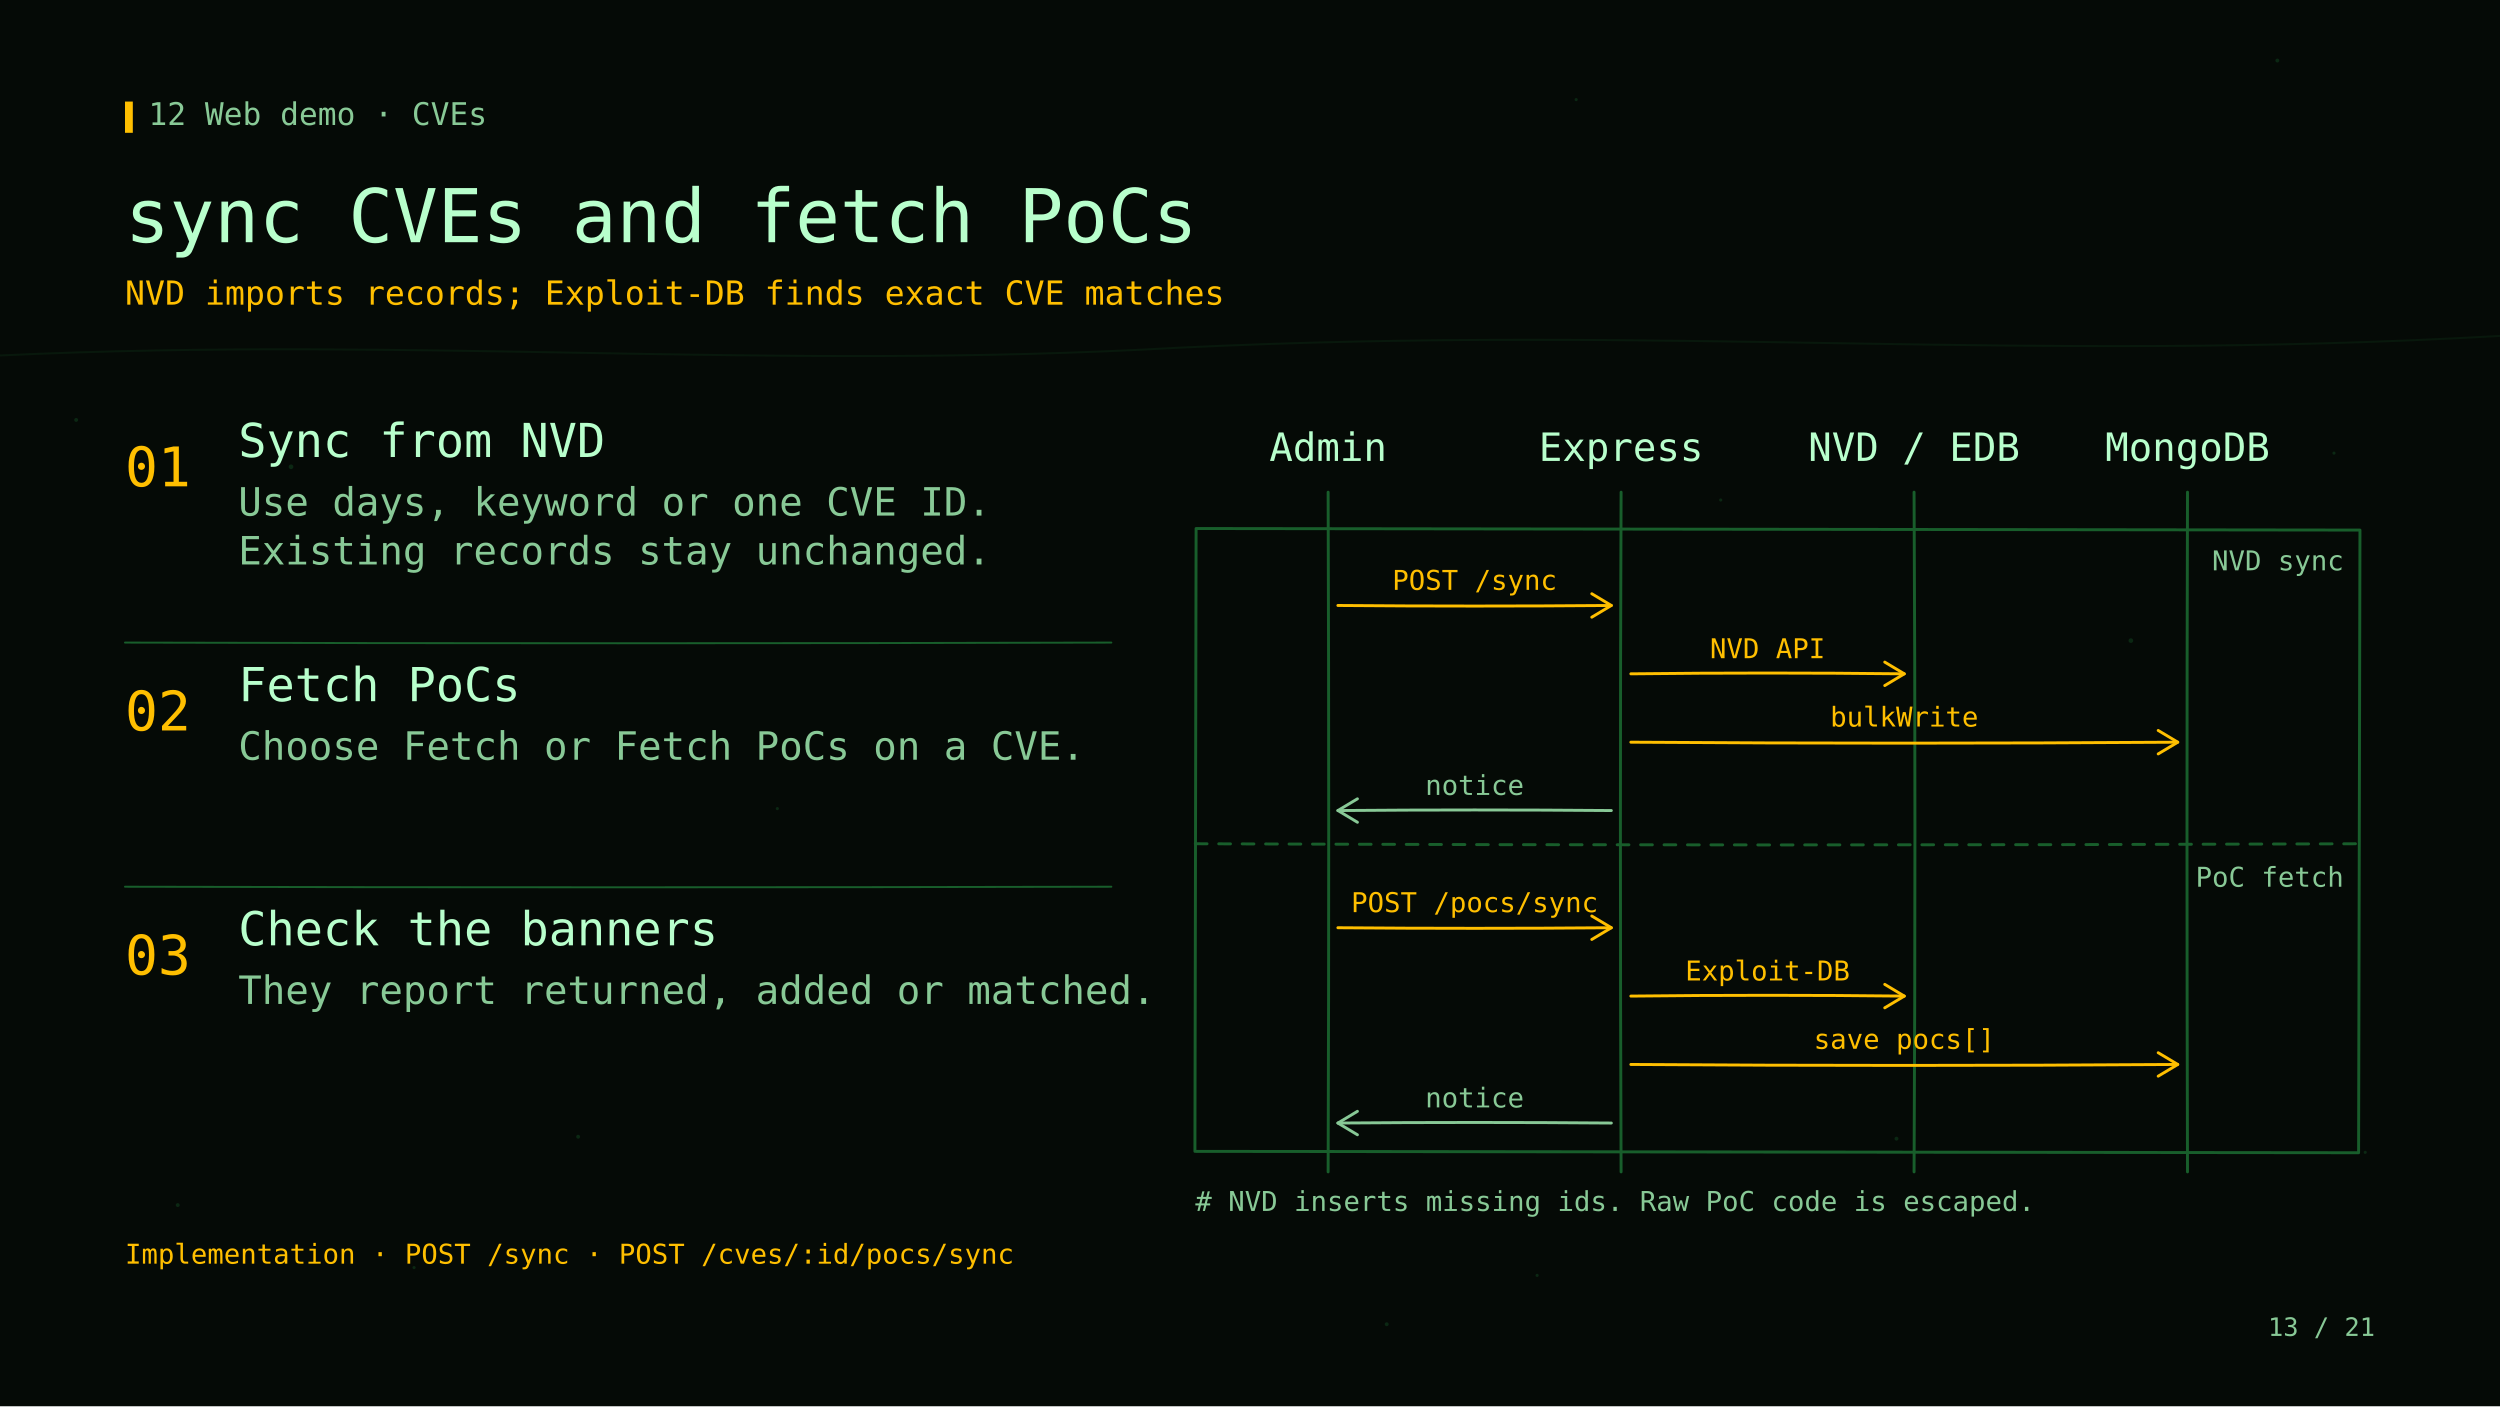
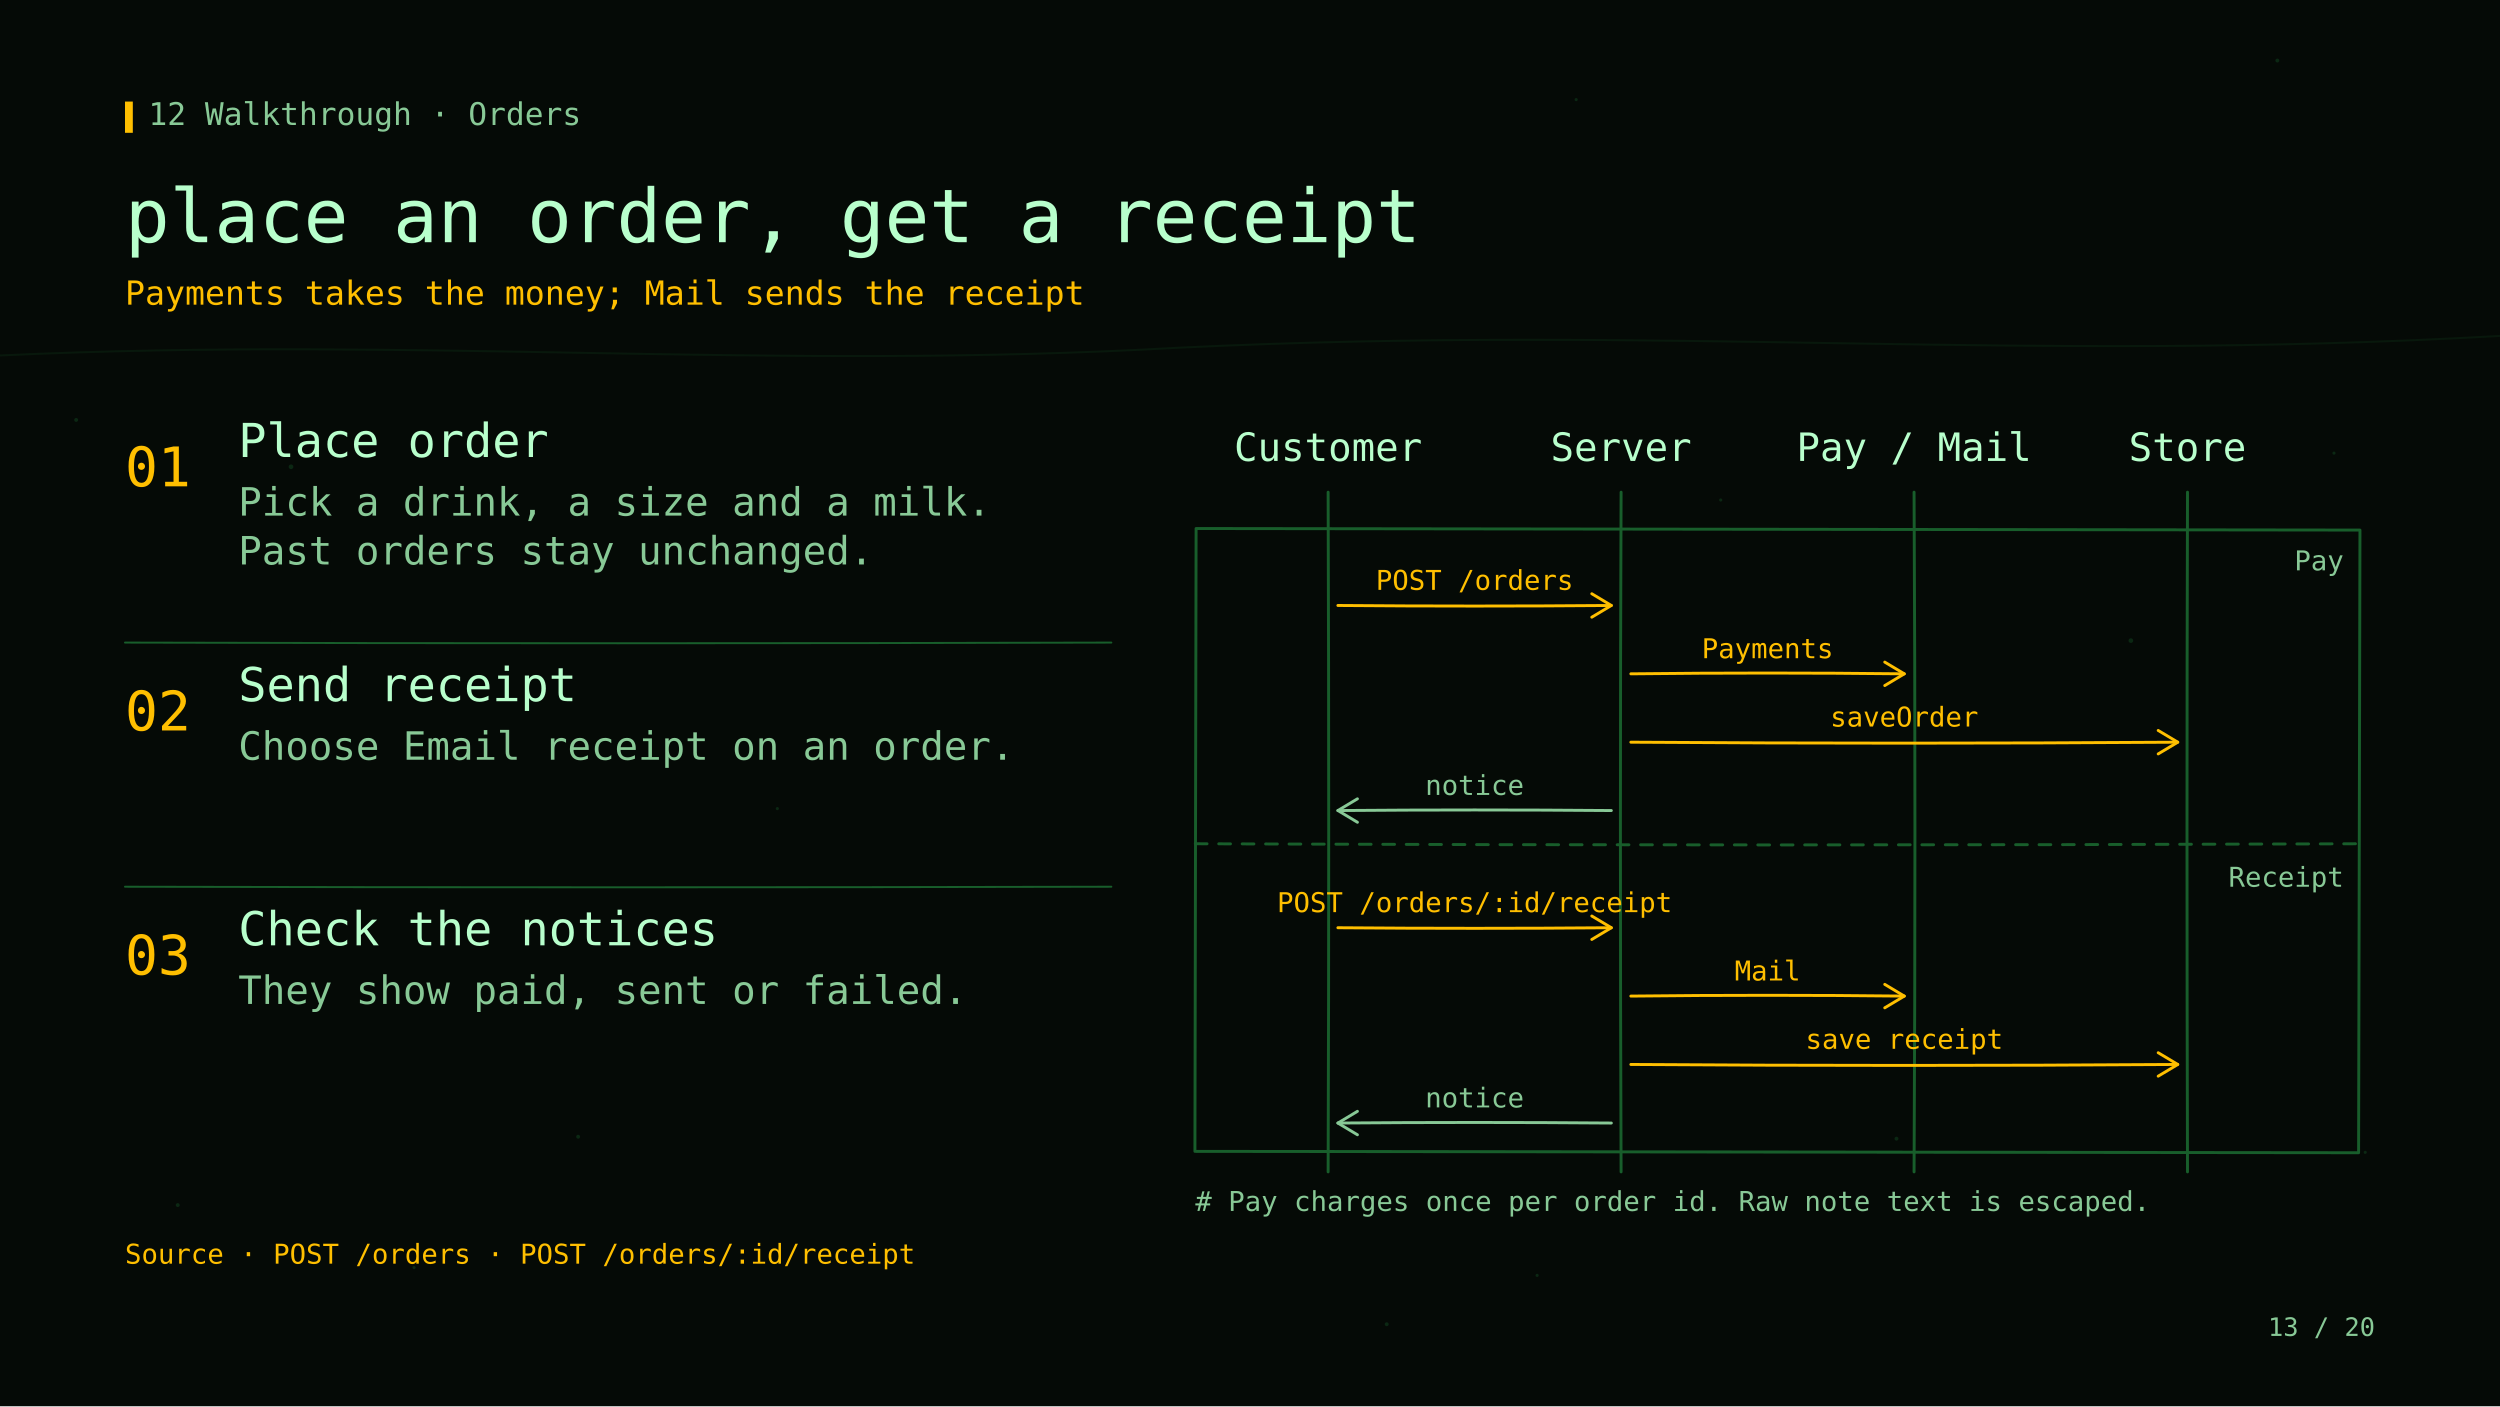
<svg xmlns="http://www.w3.org/2000/svg" viewBox="0 0 1280 720" width="1280" height="720" font-family="Pixelify Sans, ui-monospace, monospace" data-pptx-page-role="content">
  <rect id="bg" data-pptx-role="background" x="0" y="0" width="1280" height="720" fill="#050A06" />
  <g id="paper-grain" data-pptx-role="decoration" data-pptx-bounds="0 0 1280 720" fill="#185E2B" fill-opacity="0.35">
    <circle cx="1166" cy="31" r="1" />
    <circle cx="1091" cy="328" r="1.2" />
    <circle cx="881" cy="256" r="0.8" />
    <circle cx="787" cy="653" r="0.8" />
    <circle cx="710" cy="678" r="1" />
    <circle cx="1195" cy="232" r="0.8" />
    <circle cx="1211" cy="590" r="0.8" />
    <circle cx="807" cy="51" r="0.8" />
    <circle cx="212" cy="649" r="0.8" />
    <circle cx="398" cy="414" r="0.8" />
    <circle cx="149" cy="239" r="1.2" />
    <circle cx="296" cy="582" r="1" />
    <circle cx="91" cy="617" r="1" />
    <circle cx="39" cy="215" r="1" />
    <circle cx="971" cy="583" r="1" />
    <path d="M 0 182 C 214 172 394 190 604 178 C 854 166 1032 186 1280 172" fill="none" stroke="#185E2B" stroke-opacity="0.18" stroke-width="1" />
  </g>
  <g id="header" data-pptx-bounds="64 50 631 112">
    <rect x="64" y="52" width="4" height="16" fill="#FFBF00" />
-     <text x="76" y="64" font-weight="400" font-size="16" fill="#88C996" text-anchor="start">12  Web demo · CVEs</text>
-     <text x="64" y="124" font-weight="400" font-size="38" fill="#B8FFCC" text-anchor="start">sync CVEs and fetch PoCs</text>
-     <text x="64" y="156" font-weight="400" font-size="17" fill="#FFBF00" text-anchor="start">NVD imports records; Exploit-DB finds exact CVE matches</text>
+     <text x="76" y="64" font-weight="400" font-size="16" fill="#88C996" text-anchor="start">12  Walkthrough · Orders</text>
+     <text x="64" y="124" font-weight="400" font-size="38" fill="#B8FFCC" text-anchor="start">place an order, get a receipt</text>
+     <text x="64" y="156" font-weight="400" font-size="17" fill="#FFBF00" text-anchor="start">Payments takes the money; Mail sends the receipt</text>
  </g>
  <g id="sync-steps" data-pptx-bounds="64 213 505 308">
    <text x="64" y="249" font-weight="400" font-size="28" fill="#FFBF00" text-anchor="start">01</text>
-     <text x="122" y="234" font-weight="400" font-size="24" fill="#B8FFCC" text-anchor="start">Sync from NVD</text>
-     <text x="122" y="264" font-weight="400" font-size="20" fill="#88C996" text-anchor="start">Use days, keyword or one CVE ID.</text>
-     <text x="122" y="289" font-weight="400" font-size="20" fill="#88C996" text-anchor="start">Existing records stay unchanged.</text>
+     <text x="122" y="234" font-weight="400" font-size="24" fill="#B8FFCC" text-anchor="start">Place order</text>
+     <text x="122" y="264" font-weight="400" font-size="20" fill="#88C996" text-anchor="start">Pick a drink, a size and a milk.</text>
+     <text x="122" y="289" font-weight="400" font-size="20" fill="#88C996" text-anchor="start">Past orders stay unchanged.</text>
    <path d="M 64 329 Q 316.5 329.7 569 329" fill="none" stroke-linecap="round" stroke="#185E2B" stroke-width="1" />
    <text x="64" y="374" font-weight="400" font-size="28" fill="#FFBF00" text-anchor="start">02</text>
-     <text x="122" y="359" font-weight="400" font-size="24" fill="#B8FFCC" text-anchor="start">Fetch PoCs</text>
-     <text x="122" y="389" font-weight="400" font-size="20" fill="#88C996" text-anchor="start">Choose Fetch or Fetch PoCs on a CVE.</text>
+     <text x="122" y="359" font-weight="400" font-size="24" fill="#B8FFCC" text-anchor="start">Send receipt</text>
+     <text x="122" y="389" font-weight="400" font-size="20" fill="#88C996" text-anchor="start">Choose Email receipt on an order.</text>
    <path d="M 64 454 Q 316.5 454.6 569 454" fill="none" stroke-linecap="round" stroke="#185E2B" stroke-width="1" />
    <text x="64" y="499" font-weight="400" font-size="28" fill="#FFBF00" text-anchor="start">03</text>
-     <text x="122" y="484" font-weight="400" font-size="24" fill="#B8FFCC" text-anchor="start">Check the banners</text>
-     <text x="122" y="514" font-weight="400" font-size="20" fill="#88C996" text-anchor="start">They report returned, added or matched.</text>
+     <text x="122" y="484" font-weight="400" font-size="24" fill="#B8FFCC" text-anchor="start">Check the notices</text>
+     <text x="122" y="514" font-weight="400" font-size="20" fill="#88C996" text-anchor="start">They show paid, sent or failed.</text>
  </g>
  <g id="sync-flow" data-pptx-bounds="603 198 613 432">
-     <text x="680" y="236" font-size="20" fill="#B8FFCC" text-anchor="middle">Admin</text>
+     <text x="680" y="236" font-size="20" fill="#B8FFCC" text-anchor="middle">Customer</text>
    <path d="M 680 252 Q 680.6 426 680 600" fill="none" stroke-linecap="round" stroke="#185E2B" stroke-width="1.5" />
-     <text x="830" y="236" font-size="20" fill="#B8FFCC" text-anchor="middle">Express</text>
+     <text x="830" y="236" font-size="20" fill="#B8FFCC" text-anchor="middle">Server</text>
    <path d="M 830 252 Q 829.3 426 830 600" fill="none" stroke-linecap="round" stroke="#185E2B" stroke-width="1.5" />
-     <text x="980" y="236" font-size="20" fill="#B8FFCC" text-anchor="middle">NVD / EDB</text>
+     <text x="980" y="236" font-size="20" fill="#B8FFCC" text-anchor="middle">Pay / Mail</text>
    <path d="M 980 252 Q 980.9 426 980 600" fill="none" stroke-linecap="round" stroke="#185E2B" stroke-width="1.5" />
-     <text x="1120" y="236" font-size="20" fill="#B8FFCC" text-anchor="middle">MongoDB</text>
+     <text x="1120" y="236" font-size="20" fill="#B8FFCC" text-anchor="middle">Store</text>
    <path d="M 1120 252 Q 1119.5 426 1120 600" fill="none" stroke-linecap="round" stroke="#185E2B" stroke-width="1.5" />
    <path d="M 612.4 270.6 L 1208.3 271.4 L 1207.6 590.2 L 611.8 589.5 Z" stroke-linejoin="round" fill="none" stroke="#185E2B" stroke-width="1.5" />
    <path d="M 612 432 Q 910 433.2 1208 432" fill="none" stroke-linecap="round" stroke="#185E2B" stroke-width="1.5" stroke-dasharray="6 6" />
-     <text x="1200" y="292" font-size="14" fill="#88C996" text-anchor="end">NVD sync</text>
-     <text x="1200" y="454" font-size="14" fill="#88C996" text-anchor="end">PoC fetch</text>
+     <text x="1200" y="292" font-size="14" fill="#88C996" text-anchor="end">Pay</text>
+     <text x="1200" y="454" font-size="14" fill="#88C996" text-anchor="end">Receipt</text>
    <path d="M 685 310 Q 755 310.6 825 310" fill="none" stroke-linecap="round" stroke="#FFBF00" stroke-width="1.5" />
    <path d="M 815 304 L 825 310 L 815 316" fill="none" stroke-linecap="round" stroke-linejoin="round" stroke="#FFBF00" stroke-width="1.5" />
-     <text x="755" y="302" font-family="Share Tech Mono, ui-monospace, monospace" font-size="14" fill="#FFBF00" text-anchor="middle">POST /sync</text>
+     <text x="755" y="302" font-family="Share Tech Mono, ui-monospace, monospace" font-size="14" fill="#FFBF00" text-anchor="middle">POST /orders</text>
    <path d="M 835 345 Q 905 344.2 975 345" fill="none" stroke-linecap="round" stroke="#FFBF00" stroke-width="1.5" />
    <path d="M 965 339 L 975 345 L 965 351" fill="none" stroke-linecap="round" stroke-linejoin="round" stroke="#FFBF00" stroke-width="1.5" />
-     <text x="905" y="337" font-family="Share Tech Mono, ui-monospace, monospace" font-size="14" fill="#FFBF00" text-anchor="middle">NVD API</text>
+     <text x="905" y="337" font-family="Share Tech Mono, ui-monospace, monospace" font-size="14" fill="#FFBF00" text-anchor="middle">Payments</text>
    <path d="M 835 380 Q 975 381.0 1115 380" fill="none" stroke-linecap="round" stroke="#FFBF00" stroke-width="1.5" />
    <path d="M 1105 374 L 1115 380 L 1105 386" fill="none" stroke-linecap="round" stroke-linejoin="round" stroke="#FFBF00" stroke-width="1.5" />
-     <text x="975" y="372" font-family="Share Tech Mono, ui-monospace, monospace" font-size="14" fill="#FFBF00" text-anchor="middle">bulkWrite</text>
+     <text x="975" y="372" font-family="Share Tech Mono, ui-monospace, monospace" font-size="14" fill="#FFBF00" text-anchor="middle">saveOrder</text>
    <path d="M 825 415 Q 755 414.4 685 415" fill="none" stroke-linecap="round" stroke="#88C996" stroke-width="1.5" />
    <path d="M 695 409 L 685 415 L 695 421" fill="none" stroke-linecap="round" stroke-linejoin="round" stroke="#88C996" stroke-width="1.5" />
    <text x="755" y="407" font-family="Share Tech Mono, ui-monospace, monospace" font-size="14" fill="#88C996" text-anchor="middle">notice</text>
    <path d="M 685 475 Q 755 475.6 825 475" fill="none" stroke-linecap="round" stroke="#FFBF00" stroke-width="1.5" />
    <path d="M 815 469 L 825 475 L 815 481" fill="none" stroke-linecap="round" stroke-linejoin="round" stroke="#FFBF00" stroke-width="1.5" />
-     <text x="755" y="467" font-family="Share Tech Mono, ui-monospace, monospace" font-size="14" fill="#FFBF00" text-anchor="middle">POST /pocs/sync</text>
+     <text x="755" y="467" font-family="Share Tech Mono, ui-monospace, monospace" font-size="14" fill="#FFBF00" text-anchor="middle">POST /orders/:id/receipt</text>
    <path d="M 835 510 Q 905 509.2 975 510" fill="none" stroke-linecap="round" stroke="#FFBF00" stroke-width="1.5" />
    <path d="M 965 504 L 975 510 L 965 516" fill="none" stroke-linecap="round" stroke-linejoin="round" stroke="#FFBF00" stroke-width="1.5" />
-     <text x="905" y="502" font-family="Share Tech Mono, ui-monospace, monospace" font-size="14" fill="#FFBF00" text-anchor="middle">Exploit-DB</text>
+     <text x="905" y="502" font-family="Share Tech Mono, ui-monospace, monospace" font-size="14" fill="#FFBF00" text-anchor="middle">Mail</text>
    <path d="M 835 545 Q 975 546.0 1115 545" fill="none" stroke-linecap="round" stroke="#FFBF00" stroke-width="1.5" />
    <path d="M 1105 539 L 1115 545 L 1105 551" fill="none" stroke-linecap="round" stroke-linejoin="round" stroke="#FFBF00" stroke-width="1.5" />
-     <text x="975" y="537" font-family="Share Tech Mono, ui-monospace, monospace" font-size="14" fill="#FFBF00" text-anchor="middle">save pocs[]</text>
+     <text x="975" y="537" font-family="Share Tech Mono, ui-monospace, monospace" font-size="14" fill="#FFBF00" text-anchor="middle">save receipt</text>
    <path d="M 825 575 Q 755 574.4 685 575" fill="none" stroke-linecap="round" stroke="#88C996" stroke-width="1.5" />
    <path d="M 695 569 L 685 575 L 695 581" fill="none" stroke-linecap="round" stroke-linejoin="round" stroke="#88C996" stroke-width="1.5" />
    <text x="755" y="567" font-family="Share Tech Mono, ui-monospace, monospace" font-size="14" fill="#88C996" text-anchor="middle">notice</text>
-     <text x="612" y="620" font-family="Share Tech Mono, ui-monospace, monospace" font-size="14" fill="#88C996"># NVD inserts missing ids. Raw PoC code is escaped.</text>
+     <text x="612" y="620" font-family="Share Tech Mono, ui-monospace, monospace" font-size="14" fill="#88C996"># Pay charges once per order id. Raw note text is escaped.</text>
  </g>
  <g id="source-line" data-pptx-bounds="64 635 541 17">
-     <text x="64" y="647" font-family="Share Tech Mono, ui-monospace, monospace" font-weight="400" font-size="14" fill="#FFBF00" text-anchor="start">Implementation · POST /sync · POST /cves/:id/pocs/sync</text>
+     <text x="64" y="647" font-family="Share Tech Mono, ui-monospace, monospace" font-weight="400" font-size="14" fill="#FFBF00" text-anchor="start">Source · POST /orders · POST /orders/:id/receipt</text>
  </g>
  <g id="footer" data-pptx-bounds="1169 672 47 17" data-pptx-role="footer">
-     <text x="1216" y="684" font-weight="400" font-size="13" fill="#88C996" text-anchor="end">13 / 21</text>
+     <text x="1216" y="684" font-weight="400" font-size="13" fill="#88C996" text-anchor="end">13 / 20</text>
  </g>
</svg>
